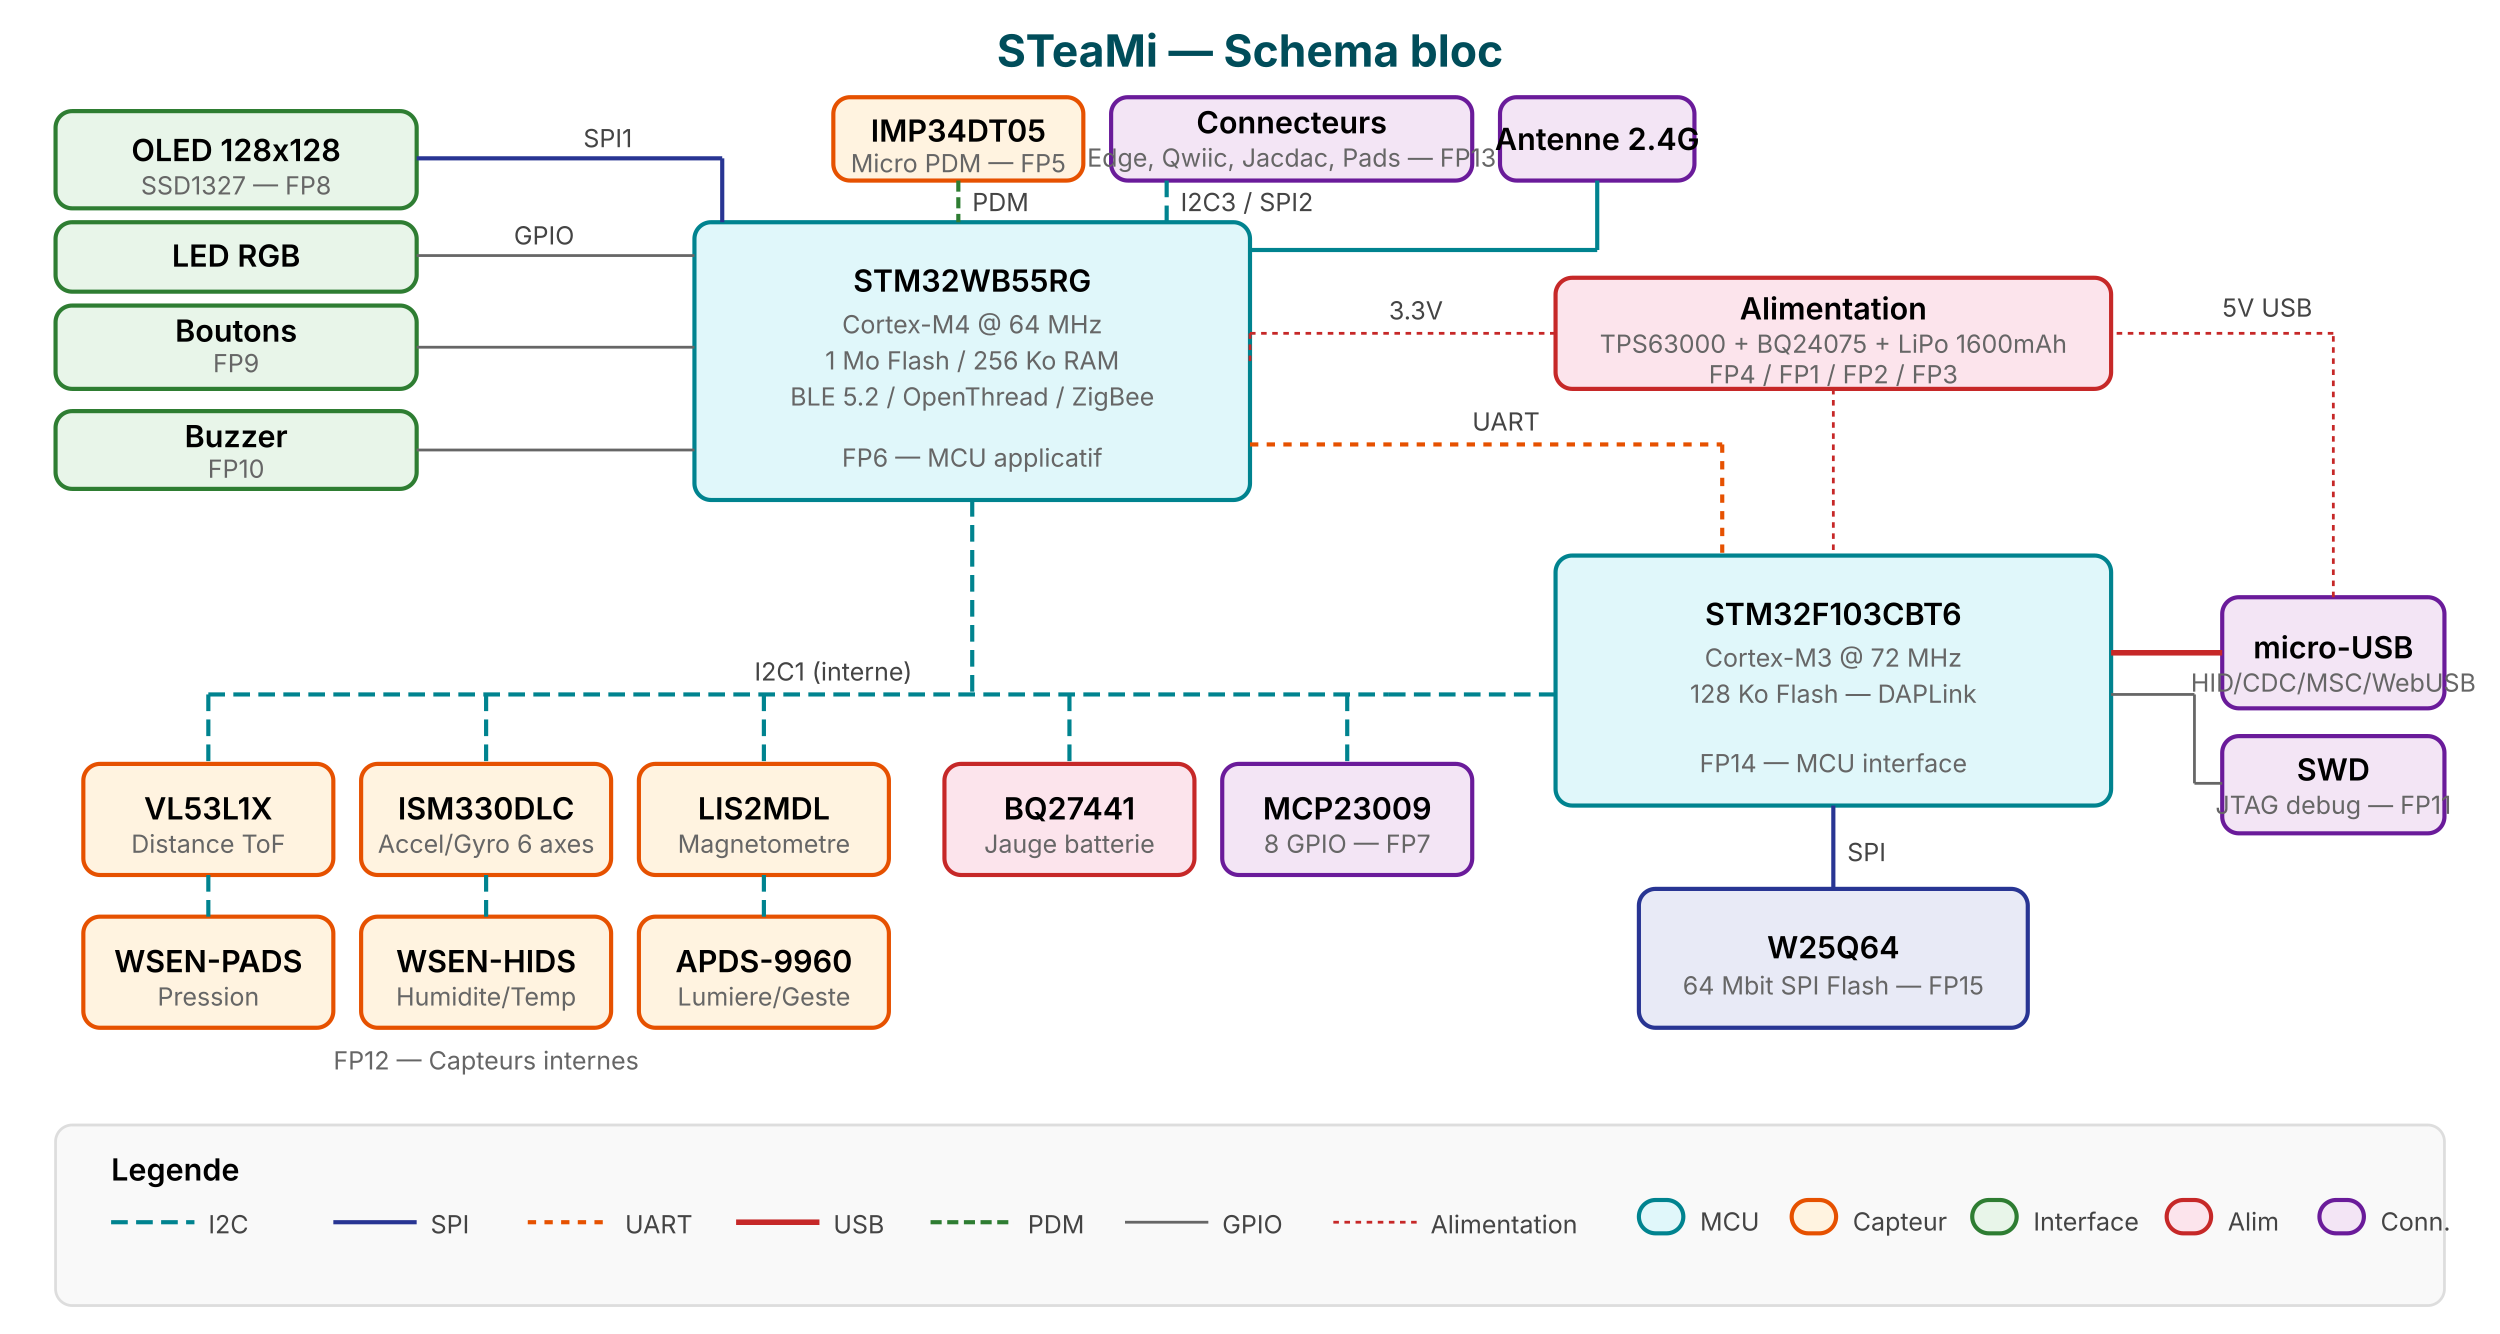
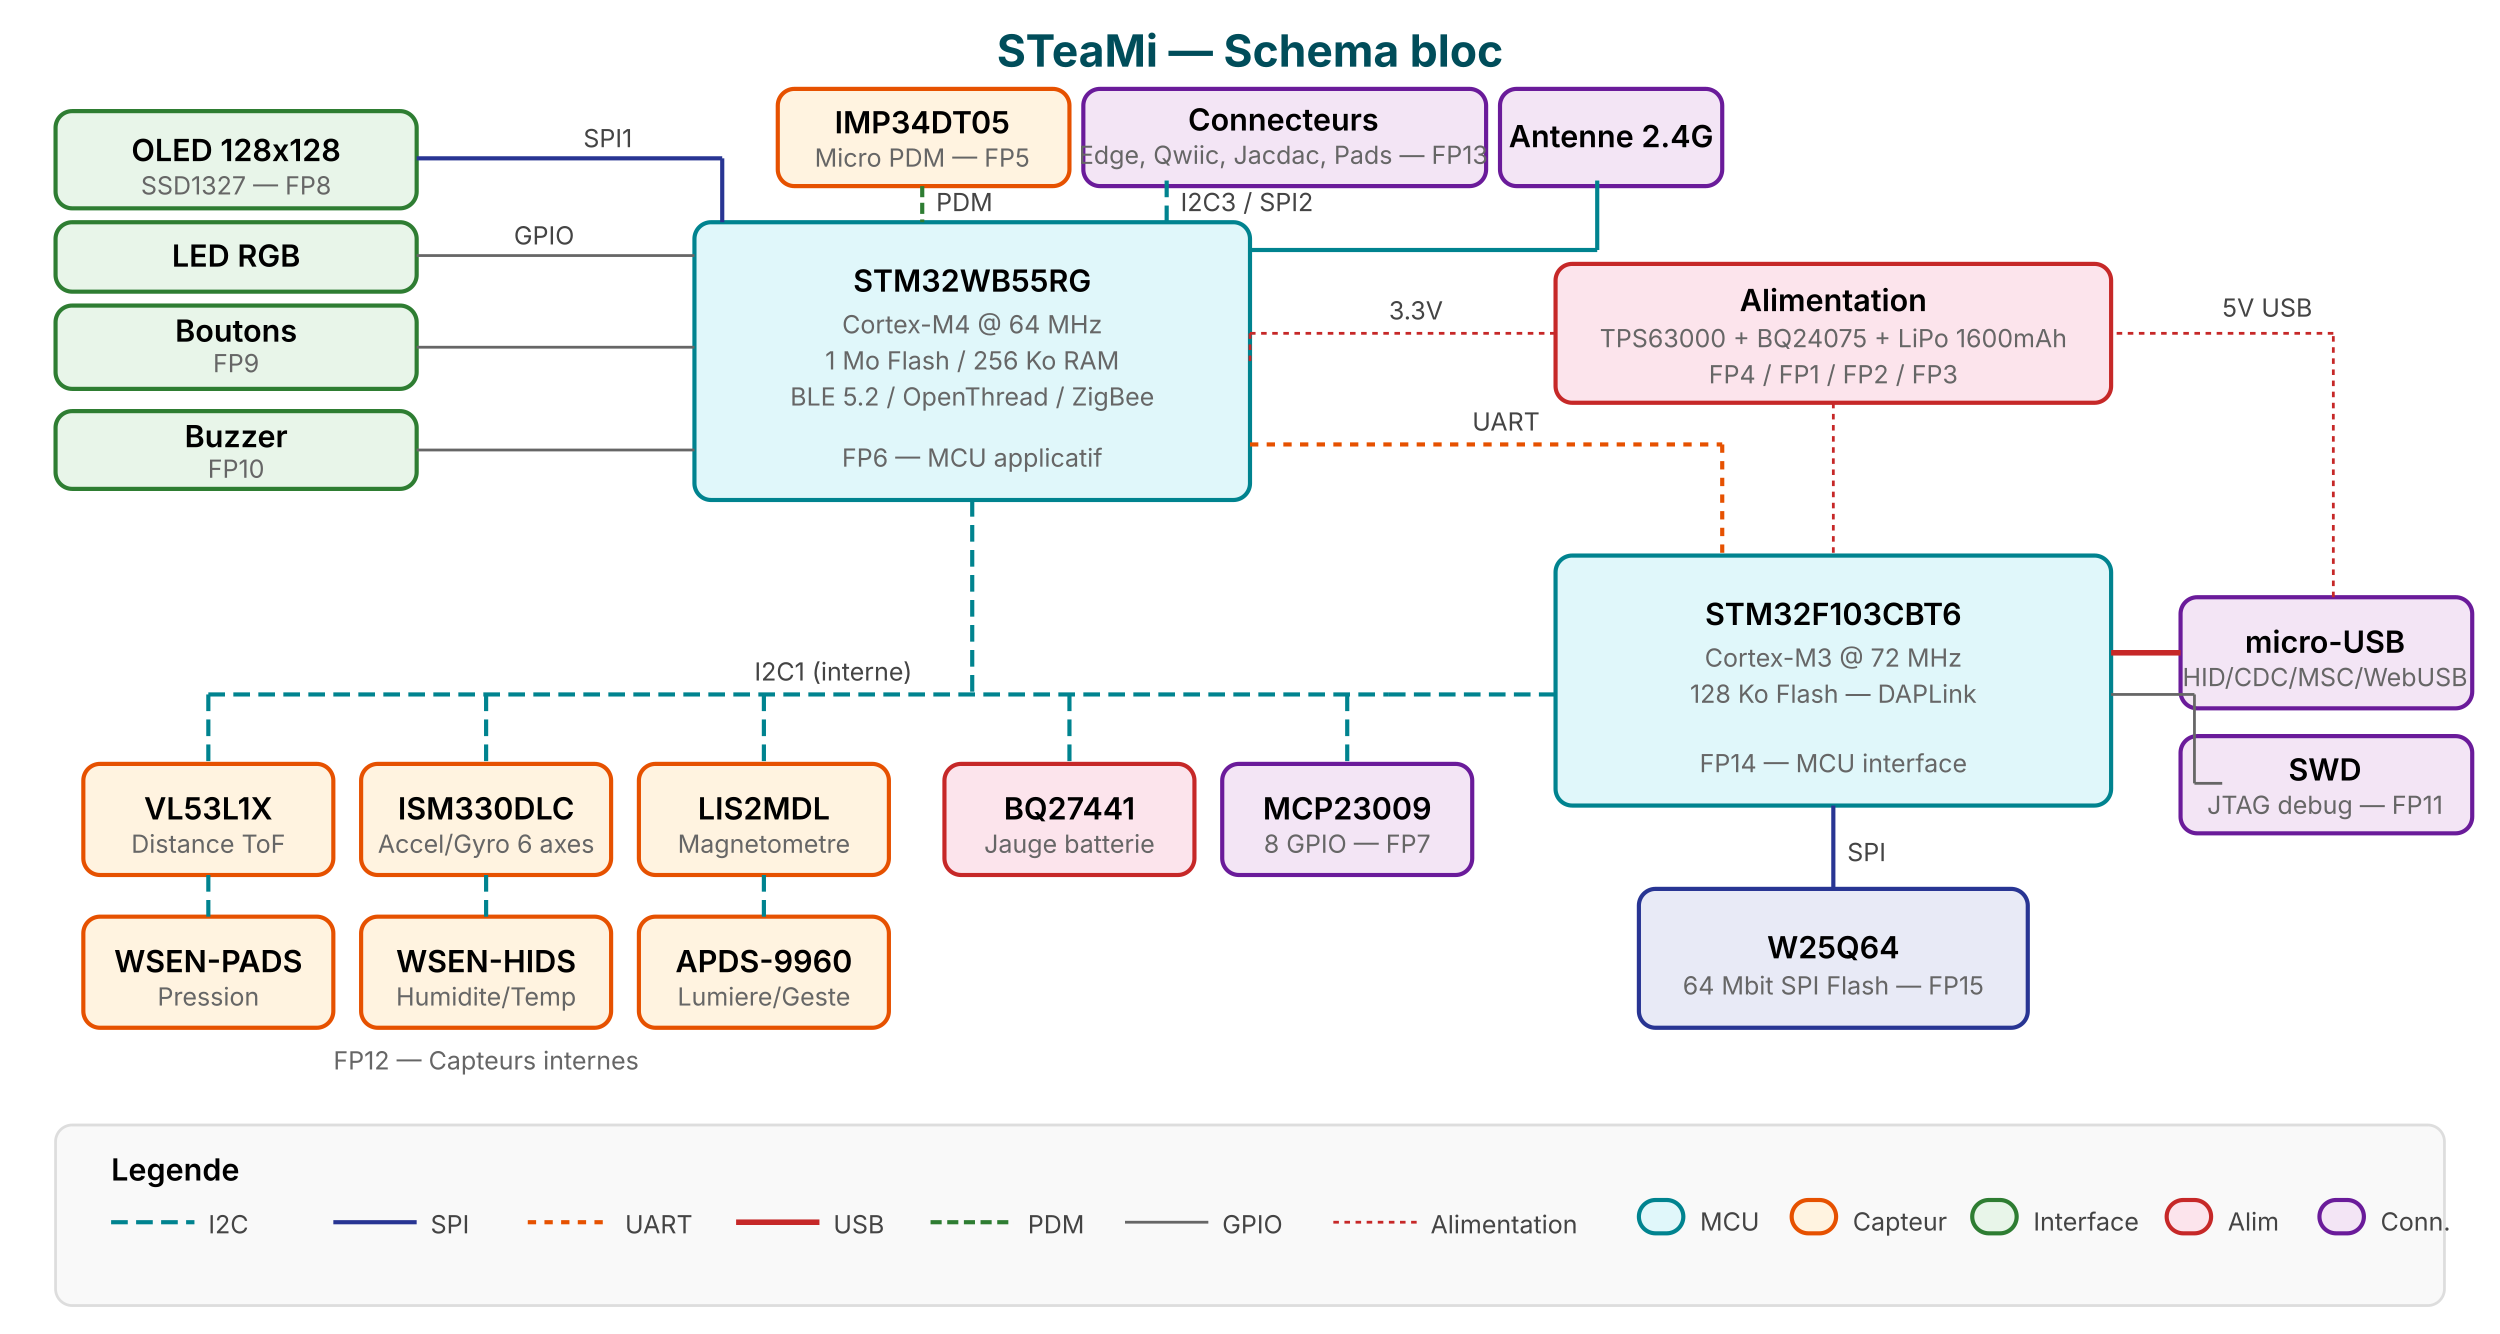
<svg xmlns="http://www.w3.org/2000/svg" viewBox="0 0 900 480" font-family="Inter, -apple-system, sans-serif" font-size="11">
  <defs>
    <style>
      .box { rx: 6; ry: 6; stroke-width: 1.5; }
      .mcu { fill: #e0f7fa; stroke: #00838f; }
      .sensor { fill: #fff3e0; stroke: #e65100; }
      .power { fill: #fce4ec; stroke: #c62828; }
      .ui { fill: #e8f5e9; stroke: #2e7d32; }
      .conn { fill: #f3e5f5; stroke: #6a1b9a; }
      .flash { fill: #e8eaf6; stroke: #283593; }
      .label { font-weight: 600; font-size: 11px; }
      .sublabel { font-size: 9px; fill: #666; }
      .bus { stroke-width: 1.5; fill: none; }
      .bus-i2c { stroke: #00838f; stroke-dasharray: 6,3; }
      .bus-spi { stroke: #283593; }
      .bus-uart { stroke: #e65100; stroke-dasharray: 3,3; }
      .bus-usb { stroke: #c62828; stroke-width: 2; }
      .bus-pwr { stroke: #c62828; stroke-width: 1; stroke-dasharray: 2,2; }
      .bus-pdm { stroke: #2e7d32; stroke-dasharray: 4,2; }
      .bus-gpio { stroke: #666; stroke-width: 1; }
      .title { font-size: 16px; font-weight: 700; fill: #004d5a; }
      .legend-text { font-size: 9px; fill: #444; }
    </style>
  </defs>
  <text x="450" y="24" text-anchor="middle" class="title">STeaMi — Schema bloc</text>
  <rect x="250" y="80" width="200" height="100" class="box mcu" />
  <text x="350" y="105" text-anchor="middle" class="label">STM32WB55RG</text>
  <text x="350" y="120" text-anchor="middle" class="sublabel">Cortex-M4 @ 64 MHz</text>
  <text x="350" y="133" text-anchor="middle" class="sublabel">1 Mo Flash / 256 Ko RAM</text>
  <text x="350" y="146" text-anchor="middle" class="sublabel">BLE 5.2 / OpenThread / ZigBee</text>
  <text x="350" y="168" text-anchor="middle" class="sublabel" fill="#00838f">FP6 — MCU applicatif</text>
-   <rect x="540" y="35" width="70" height="30" class="box conn" />
-   <text x="575" y="54" text-anchor="middle" class="label" font-size="9">Antenne 2.4G</text>
+   <rect x="540" y="32" width="80" height="35" class="box conn" />
+   <text x="580" y="53" text-anchor="middle" class="label" font-size="9">Antenne 2.4G</text>
  <line x1="450" y1="90" x2="575" y2="90" class="bus" stroke="#00838f" stroke-width="1.5" />
  <line x1="575" y1="90" x2="575" y2="65" class="bus" stroke="#00838f" stroke-width="1.5" />
  <rect x="560" y="200" width="200" height="90" class="box mcu" />
  <text x="660" y="225" text-anchor="middle" class="label">STM32F103CBT6</text>
  <text x="660" y="240" text-anchor="middle" class="sublabel">Cortex-M3 @ 72 MHz</text>
  <text x="660" y="253" text-anchor="middle" class="sublabel">128 Ko Flash — DAPLink</text>
  <text x="660" y="278" text-anchor="middle" class="sublabel" fill="#00838f">FP14 — MCU interface</text>
-   <rect x="800" y="215" width="80" height="40" class="box conn" />
-   <text x="840" y="237" text-anchor="middle" class="label" font-size="9">micro-USB</text>
-   <text x="840" y="249" text-anchor="middle" class="sublabel">HID/CDC/MSC/WebUSB</text>
-   <line x1="760" y1="235" x2="800" y2="235" class="bus bus-usb" />
+   <rect x="785" y="215" width="105" height="40" class="box conn" />
+   <text x="837" y="235" text-anchor="middle" class="label" font-size="9">micro-USB</text>
+   <text x="837" y="247" text-anchor="middle" class="sublabel">HID/CDC/MSC/WebUSB</text>
+   <line x1="760" y1="235" x2="785" y2="235" class="bus bus-usb" />
  <line x1="450" y1="160" x2="620" y2="160" class="bus bus-uart" />
  <line x1="620" y1="160" x2="620" y2="200" class="bus bus-uart" />
  <text x="530" y="155" class="legend-text" fill="#e65100">UART</text>
  <rect x="590" y="320" width="140" height="50" class="box flash" />
  <text x="660" y="345" text-anchor="middle" class="label">W25Q64</text>
  <text x="660" y="358" text-anchor="middle" class="sublabel">64 Mbit SPI Flash — FP15</text>
  <line x1="660" y1="290" x2="660" y2="320" class="bus bus-spi" />
  <text x="665" y="310" class="legend-text" fill="#283593">SPI</text>
  <line x1="75" y1="250" x2="500" y2="250" class="bus bus-i2c" />
  <text x="300" y="245" text-anchor="middle" class="legend-text" fill="#00838f">I2C1 (interne)</text>
  <line x1="350" y1="180" x2="350" y2="250" class="bus bus-i2c" />
  <line x1="560" y1="250" x2="500" y2="250" class="bus bus-i2c" />
  <rect x="30" y="275" width="90" height="40" class="box sensor" />
  <text x="75" y="295" text-anchor="middle" class="label" font-size="9">VL53L1X</text>
  <text x="75" y="307" text-anchor="middle" class="sublabel">Distance ToF</text>
  <line x1="75" y1="250" x2="75" y2="275" class="bus bus-i2c" />
  <rect x="130" y="275" width="90" height="40" class="box sensor" />
  <text x="175" y="295" text-anchor="middle" class="label" font-size="9">ISM330DLC</text>
  <text x="175" y="307" text-anchor="middle" class="sublabel">Accel/Gyro 6 axes</text>
  <line x1="175" y1="250" x2="175" y2="275" class="bus bus-i2c" />
  <rect x="230" y="275" width="90" height="40" class="box sensor" />
  <text x="275" y="295" text-anchor="middle" class="label" font-size="9">LIS2MDL</text>
  <text x="275" y="307" text-anchor="middle" class="sublabel">Magnetometre</text>
  <line x1="275" y1="250" x2="275" y2="275" class="bus bus-i2c" />
  <rect x="30" y="330" width="90" height="40" class="box sensor" />
  <text x="75" y="350" text-anchor="middle" class="label" font-size="9">WSEN-PADS</text>
  <text x="75" y="362" text-anchor="middle" class="sublabel">Pression</text>
  <line x1="75" y1="315" x2="75" y2="330" class="bus bus-i2c" />
  <rect x="130" y="330" width="90" height="40" class="box sensor" />
  <text x="175" y="350" text-anchor="middle" class="label" font-size="9">WSEN-HIDS</text>
  <text x="175" y="362" text-anchor="middle" class="sublabel">Humidite/Temp</text>
  <line x1="175" y1="315" x2="175" y2="330" class="bus bus-i2c" />
  <rect x="230" y="330" width="90" height="40" class="box sensor" />
  <text x="275" y="350" text-anchor="middle" class="label" font-size="9">APDS-9960</text>
  <text x="275" y="362" text-anchor="middle" class="sublabel">Lumiere/Geste</text>
  <line x1="275" y1="315" x2="275" y2="330" class="bus bus-i2c" />
  <rect x="340" y="275" width="90" height="40" class="box power" />
  <text x="385" y="295" text-anchor="middle" class="label" font-size="9">BQ27441</text>
  <text x="385" y="307" text-anchor="middle" class="sublabel">Jauge batterie</text>
  <line x1="385" y1="250" x2="385" y2="275" class="bus bus-i2c" />
  <rect x="440" y="275" width="90" height="40" class="box conn" />
  <text x="485" y="295" text-anchor="middle" class="label" font-size="9">MCP23009</text>
  <text x="485" y="307" text-anchor="middle" class="sublabel">8 GPIO — FP7</text>
  <line x1="485" y1="250" x2="485" y2="275" class="bus bus-i2c" />
  <text x="175" y="385" text-anchor="middle" class="sublabel" fill="#e65100">FP12 — Capteurs internes</text>
-   <rect x="300" y="35" width="90" height="30" class="box sensor" />
-   <text x="345" y="51" text-anchor="middle" class="label" font-size="9">IMP34DT05</text>
-   <text x="345" y="62" text-anchor="middle" class="sublabel">Micro PDM — FP5</text>
-   <line x1="345" y1="65" x2="345" y2="80" class="bus bus-pdm" />
-   <text x="350" y="76" class="legend-text" fill="#2e7d32">PDM</text>
+   <rect x="280" y="32" width="105" height="35" class="box sensor" />
+   <text x="332" y="48" text-anchor="middle" class="label" font-size="9">IMP34DT05</text>
+   <text x="332" y="60" text-anchor="middle" class="sublabel">Micro PDM — FP5</text>
+   <line x1="332" y1="67" x2="332" y2="80" class="bus bus-pdm" />
+   <text x="337" y="76" class="legend-text" fill="#2e7d32">PDM</text>
  <rect x="20" y="40" width="130" height="35" class="box ui" />
  <text x="85" y="58" text-anchor="middle" class="label" font-size="10">OLED 128x128</text>
  <text x="85" y="70" text-anchor="middle" class="sublabel">SSD1327 — FP8</text>
  <line x1="150" y1="57" x2="260" y2="57" class="bus bus-spi" />
  <line x1="260" y1="57" x2="260" y2="80" class="bus bus-spi" />
  <text x="210" y="53" class="legend-text" fill="#283593">SPI1</text>
  <rect x="20" y="80" width="130" height="25" class="box ui" />
  <text x="85" y="96" text-anchor="middle" class="label" font-size="9">LED RGB</text>
  <line x1="150" y1="92" x2="250" y2="92" class="bus bus-gpio" />
  <text x="185" y="88" class="legend-text" fill="#666">GPIO</text>
  <rect x="20" y="110" width="130" height="30" class="box ui" />
  <text x="85" y="123" text-anchor="middle" class="label" font-size="9">Boutons</text>
  <text x="85" y="134" text-anchor="middle" class="sublabel">FP9</text>
  <line x1="150" y1="125" x2="250" y2="125" class="bus bus-gpio" />
  <rect x="20" y="148" width="130" height="28" class="box ui" />
  <text x="85" y="161" text-anchor="middle" class="label" font-size="9">Buzzer</text>
  <text x="85" y="172" text-anchor="middle" class="sublabel">FP10</text>
  <line x1="150" y1="162" x2="250" y2="162" class="bus bus-gpio" />
-   <rect x="560" y="100" width="200" height="40" class="box power" />
-   <text x="660" y="115" text-anchor="middle" class="label" font-size="10">Alimentation</text>
-   <text x="660" y="127" text-anchor="middle" class="sublabel">TPS63000 + BQ24075 + LiPo 1600mAh</text>
+   <rect x="560" y="95" width="200" height="50" class="box power" />
+   <text x="660" y="112" text-anchor="middle" class="label" font-size="10">Alimentation</text>
+   <text x="660" y="125" text-anchor="middle" class="sublabel">TPS63000 + BQ24075 + LiPo 1600mAh</text>
  <text x="660" y="138" text-anchor="middle" class="sublabel" fill="#c62828">FP4 / FP1 / FP2 / FP3</text>
-   <line x1="660" y1="140" x2="660" y2="200" class="bus bus-pwr" stroke-dasharray="2,4" />
+   <line x1="660" y1="145" x2="660" y2="200" class="bus bus-pwr" stroke-dasharray="2,4" />
  <line x1="560" y1="120" x2="450" y2="120" class="bus bus-pwr" />
  <line x1="450" y1="120" x2="450" y2="130" class="bus bus-pwr" />
  <text x="500" y="115" class="legend-text" fill="#c62828">3.3V</text>
  <line x1="840" y1="215" x2="840" y2="120" class="bus bus-pwr" />
  <line x1="840" y1="120" x2="760" y2="120" class="bus bus-pwr" />
  <text x="800" y="114" class="legend-text" fill="#c62828">5V USB</text>
-   <rect x="400" y="35" width="130" height="30" class="box conn" />
-   <text x="465" y="48" text-anchor="middle" class="label" font-size="9">Connecteurs</text>
-   <text x="465" y="60" text-anchor="middle" class="sublabel">Edge, Qwiic, Jacdac, Pads — FP13</text>
+   <rect x="390" y="32" width="145" height="35" class="box conn" />
+   <text x="462" y="47" text-anchor="middle" class="label" font-size="9">Connecteurs</text>
+   <text x="462" y="59" text-anchor="middle" class="sublabel">Edge, Qwiic, Jacdac, Pads — FP13</text>
  <line x1="420" y1="65" x2="420" y2="80" class="bus bus-i2c" stroke="#6a1b9a" />
  <text x="425" y="76" class="legend-text" fill="#6a1b9a">I2C3 / SPI2</text>
-   <rect x="800" y="265" width="80" height="35" class="box conn" />
-   <text x="840" y="281" text-anchor="middle" class="label" font-size="9">SWD</text>
-   <text x="840" y="293" text-anchor="middle" class="sublabel">JTAG debug — FP11</text>
+   <rect x="785" y="265" width="105" height="35" class="box conn" />
+   <text x="837" y="281" text-anchor="middle" class="label" font-size="9">SWD</text>
+   <text x="837" y="293" text-anchor="middle" class="sublabel">JTAG debug — FP11</text>
  <line x1="760" y1="250" x2="790" y2="250" class="bus bus-gpio" />
  <line x1="790" y1="250" x2="790" y2="282" class="bus bus-gpio" />
  <line x1="790" y1="282" x2="800" y2="282" class="bus bus-gpio" />
  <rect x="20" y="405" width="860" height="65" rx="6" fill="#f9f9f9" stroke="#ddd" />
  <text x="40" y="425" class="label" font-size="10">Legende</text>
  <line x1="40" y1="440" x2="70" y2="440" class="bus bus-i2c" />
  <text x="75" y="444" class="legend-text">I2C</text>
  <line x1="120" y1="440" x2="150" y2="440" class="bus bus-spi" />
  <text x="155" y="444" class="legend-text">SPI</text>
  <line x1="190" y1="440" x2="220" y2="440" class="bus bus-uart" />
  <text x="225" y="444" class="legend-text">UART</text>
  <line x1="265" y1="440" x2="295" y2="440" class="bus bus-usb" />
  <text x="300" y="444" class="legend-text">USB</text>
  <line x1="335" y1="440" x2="365" y2="440" class="bus bus-pdm" />
  <text x="370" y="444" class="legend-text">PDM</text>
  <line x1="405" y1="440" x2="435" y2="440" class="bus bus-gpio" />
  <text x="440" y="444" class="legend-text">GPIO</text>
  <line x1="480" y1="440" x2="510" y2="440" class="bus bus-pwr" />
  <text x="515" y="444" class="legend-text">Alimentation</text>
  <rect x="590" y="432" width="16" height="12" class="box mcu" />
  <text x="612" y="443" class="legend-text">MCU</text>
  <rect x="645" y="432" width="16" height="12" class="box sensor" />
  <text x="667" y="443" class="legend-text">Capteur</text>
  <rect x="710" y="432" width="16" height="12" class="box ui" />
  <text x="732" y="443" class="legend-text">Interface</text>
  <rect x="780" y="432" width="16" height="12" class="box power" />
  <text x="802" y="443" class="legend-text">Alim</text>
  <rect x="835" y="432" width="16" height="12" class="box conn" />
  <text x="857" y="443" class="legend-text">Conn.</text>
</svg>
